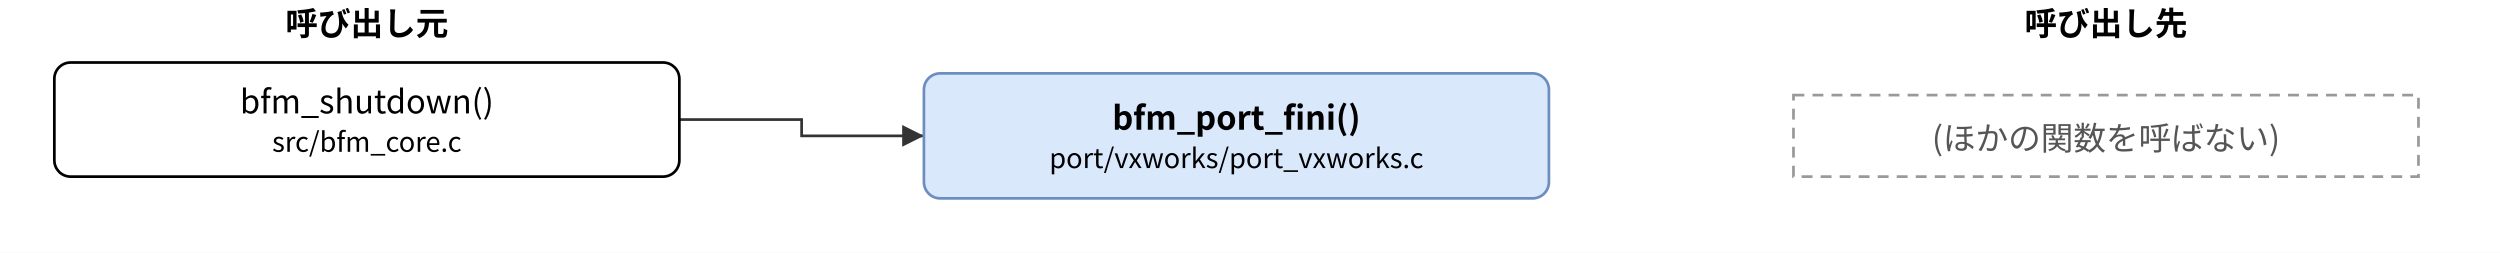
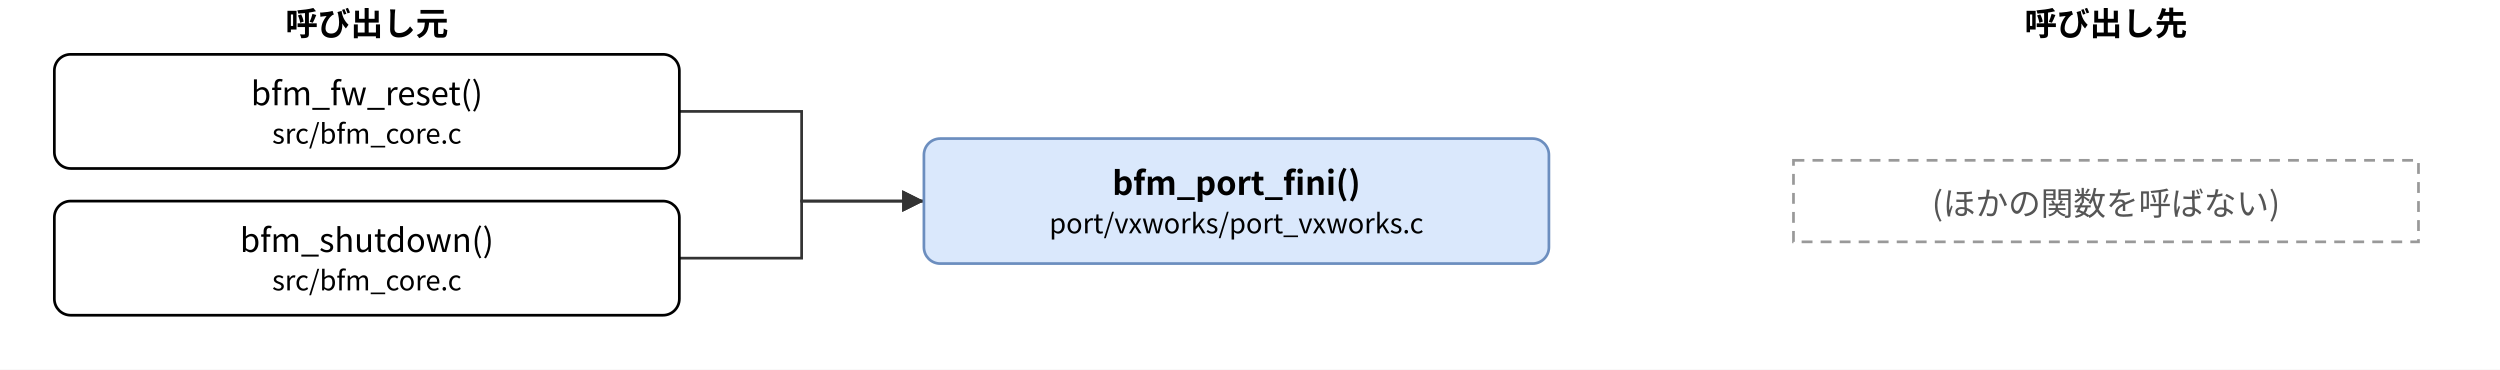
- <svg xmlns="http://www.w3.org/2000/svg" version="1.1" width="920" height="93" viewBox="0 0 920 93" font-family="Noto Sans CJK JP, Meiryo, sans-serif" content="&lt;mxfile host=&quot;bfmem-gen&quot; type=&quot;device&quot;&gt;&lt;diagram id=&quot;d815c94f7a585f98951b&quot; name=&quot;bfm_port_fini 関係&quot;&gt;&lt;mxGraphModel dx=&quot;800&quot; dy=&quot;600&quot; grid=&quot;0&quot; gridSize=&quot;10&quot; guides=&quot;1&quot; tooltips=&quot;1&quot; connect=&quot;1&quot; arrows=&quot;1&quot; fold=&quot;1&quot; page=&quot;0&quot; pageScale=&quot;1&quot; math=&quot;0&quot; shadow=&quot;0&quot;&gt;&lt;root&gt;&lt;mxCell id=&quot;0&quot;/&gt;&lt;mxCell id=&quot;1&quot; parent=&quot;0&quot;/&gt;&lt;mxCell id=&quot;c&quot; value=&quot;bfm_port_fini()&amp;lt;br&amp;gt;&amp;lt;font style=&amp;quot;font-size:10px&amp;quot;&amp;gt;port/vxworks/port_vxworks.c&amp;lt;/font&amp;gt;&quot; style=&quot;rounded=1;whiteSpace=wrap;html=1;fillColor=#dae8fc;strokeColor=#6c8ebf;fontStyle=1;&quot; vertex=&quot;1&quot; parent=&quot;1&quot;&gt;&lt;mxGeometry x=&quot;340.0&quot; y=&quot;27.0&quot; width=&quot;230.0&quot; height=&quot;46.0&quot; as=&quot;geometry&quot;/&gt;&lt;/mxCell&gt;&lt;mxCell id=&quot;l0&quot; value=&quot;bfm_shutdown()&amp;lt;br&amp;gt;&amp;lt;font style=&amp;quot;font-size:10px&amp;quot;&amp;gt;src/bfm_core.c&amp;lt;/font&amp;gt;&quot; style=&quot;rounded=1;whiteSpace=wrap;html=1;&quot; vertex=&quot;1&quot; parent=&quot;1&quot;&gt;&lt;mxGeometry x=&quot;20.0&quot; y=&quot;23.0&quot; width=&quot;230.0&quot; height=&quot;42.0&quot; as=&quot;geometry&quot;/&gt;&lt;/mxCell&gt;&lt;mxCell id=&quot;r0&quot; value=&quot;(ほかの関数を呼ばない)&quot; style=&quot;rounded=0;whiteSpace=wrap;html=1;dashed=1;strokeColor=#999999;fontColor=#555555;dashed=1;&quot; vertex=&quot;1&quot; parent=&quot;1&quot;&gt;&lt;mxGeometry x=&quot;660.0&quot; y=&quot;35.0&quot; width=&quot;230.0&quot; height=&quot;30.0&quot; as=&quot;geometry&quot;/&gt;&lt;/mxCell&gt;&lt;mxCell id=&quot;e0&quot; value=&quot;&quot; style=&quot;edgeStyle=none;html=1;rounded=0;endArrow=block;endFill=1;exitX=1;exitY=0.5;exitDx=0;exitDy=0;exitPerimeter=0;entryX=0;entryY=0.5;entryDx=0;entryDy=0;entryPerimeter=0;&quot; edge=&quot;1&quot; parent=&quot;1&quot; source=&quot;l0&quot; target=&quot;c&quot;&gt;&lt;mxGeometry relative=&quot;1&quot; as=&quot;geometry&quot;&gt;&lt;Array as=&quot;points&quot;&gt;&lt;mxPoint x=&quot;295.0&quot; y=&quot;44.0&quot;/&gt;&lt;mxPoint x=&quot;295.0&quot; y=&quot;50.0&quot;/&gt;&lt;/Array&gt;&lt;/mxGeometry&gt;&lt;/mxCell&gt;&lt;mxCell id=&quot;h0&quot; value=&quot;呼び出し元&quot; style=&quot;text;html=1;align=center;fontStyle=1;&quot; vertex=&quot;1&quot; parent=&quot;1&quot;&gt;&lt;mxGeometry x=&quot;55.0&quot; y=&quot;0&quot; width=&quot;160&quot; height=&quot;18&quot; as=&quot;geometry&quot;/&gt;&lt;/mxCell&gt;&lt;mxCell id=&quot;h1&quot; value=&quot;呼び出し先&quot; style=&quot;text;html=1;align=center;fontStyle=1;&quot; vertex=&quot;1&quot; parent=&quot;1&quot;&gt;&lt;mxGeometry x=&quot;695.0&quot; y=&quot;0&quot; width=&quot;160&quot; height=&quot;18&quot; as=&quot;geometry&quot;/&gt;&lt;/mxCell&gt;&lt;/root&gt;&lt;/mxGraphModel&gt;&lt;/diagram&gt;&lt;/mxfile&gt;">
+ <svg xmlns="http://www.w3.org/2000/svg" version="1.1" width="920" height="136" viewBox="0 0 920 136" font-family="Noto Sans CJK JP, Meiryo, sans-serif" content="&lt;mxfile host=&quot;bfmem-gen&quot; type=&quot;device&quot;&gt;&lt;diagram id=&quot;d815c94f7a585f98951b&quot; name=&quot;bfm_port_fini 関係&quot;&gt;&lt;mxGraphModel dx=&quot;800&quot; dy=&quot;600&quot; grid=&quot;0&quot; gridSize=&quot;10&quot; guides=&quot;1&quot; tooltips=&quot;1&quot; connect=&quot;1&quot; arrows=&quot;1&quot; fold=&quot;1&quot; page=&quot;0&quot; pageScale=&quot;1&quot; math=&quot;0&quot; shadow=&quot;0&quot;&gt;&lt;root&gt;&lt;mxCell id=&quot;0&quot;/&gt;&lt;mxCell id=&quot;1&quot; parent=&quot;0&quot;/&gt;&lt;mxCell id=&quot;c&quot; value=&quot;bfm_port_fini()&amp;lt;br&amp;gt;&amp;lt;font style=&amp;quot;font-size:10px&amp;quot;&amp;gt;port/vxworks/port_vxworks.c&amp;lt;/font&amp;gt;&quot; style=&quot;rounded=1;whiteSpace=wrap;html=1;fillColor=#dae8fc;strokeColor=#6c8ebf;fontStyle=1;&quot; vertex=&quot;1&quot; parent=&quot;1&quot;&gt;&lt;mxGeometry x=&quot;340.0&quot; y=&quot;51.0&quot; width=&quot;230.0&quot; height=&quot;46.0&quot; as=&quot;geometry&quot;/&gt;&lt;/mxCell&gt;&lt;mxCell id=&quot;l0&quot; value=&quot;bfm_fw_reset()&amp;lt;br&amp;gt;&amp;lt;font style=&amp;quot;font-size:10px&amp;quot;&amp;gt;src/bfm_core.c&amp;lt;/font&amp;gt;&quot; style=&quot;rounded=1;whiteSpace=wrap;html=1;&quot; vertex=&quot;1&quot; parent=&quot;1&quot;&gt;&lt;mxGeometry x=&quot;20.0&quot; y=&quot;20.0&quot; width=&quot;230.0&quot; height=&quot;42.0&quot; as=&quot;geometry&quot;/&gt;&lt;/mxCell&gt;&lt;mxCell id=&quot;l1&quot; value=&quot;bfm_shutdown()&amp;lt;br&amp;gt;&amp;lt;font style=&amp;quot;font-size:10px&amp;quot;&amp;gt;src/bfm_core.c&amp;lt;/font&amp;gt;&quot; style=&quot;rounded=1;whiteSpace=wrap;html=1;&quot; vertex=&quot;1&quot; parent=&quot;1&quot;&gt;&lt;mxGeometry x=&quot;20.0&quot; y=&quot;74.0&quot; width=&quot;230.0&quot; height=&quot;42.0&quot; as=&quot;geometry&quot;/&gt;&lt;/mxCell&gt;&lt;mxCell id=&quot;r0&quot; value=&quot;(ほかの関数を呼ばない)&quot; style=&quot;rounded=0;whiteSpace=wrap;html=1;dashed=1;strokeColor=#999999;fontColor=#555555;dashed=1;&quot; vertex=&quot;1&quot; parent=&quot;1&quot;&gt;&lt;mxGeometry x=&quot;660.0&quot; y=&quot;59.0&quot; width=&quot;230.0&quot; height=&quot;30.0&quot; as=&quot;geometry&quot;/&gt;&lt;/mxCell&gt;&lt;mxCell id=&quot;e0&quot; value=&quot;&quot; style=&quot;edgeStyle=none;html=1;rounded=0;endArrow=block;endFill=1;exitX=1;exitY=0.5;exitDx=0;exitDy=0;exitPerimeter=0;entryX=0;entryY=0.5;entryDx=0;entryDy=0;entryPerimeter=0;&quot; edge=&quot;1&quot; parent=&quot;1&quot; source=&quot;l0&quot; target=&quot;c&quot;&gt;&lt;mxGeometry relative=&quot;1&quot; as=&quot;geometry&quot;&gt;&lt;Array as=&quot;points&quot;&gt;&lt;mxPoint x=&quot;295.0&quot; y=&quot;41.0&quot;/&gt;&lt;mxPoint x=&quot;295.0&quot; y=&quot;74.0&quot;/&gt;&lt;/Array&gt;&lt;/mxGeometry&gt;&lt;/mxCell&gt;&lt;mxCell id=&quot;e1&quot; value=&quot;&quot; style=&quot;edgeStyle=none;html=1;rounded=0;endArrow=block;endFill=1;exitX=1;exitY=0.5;exitDx=0;exitDy=0;exitPerimeter=0;entryX=0;entryY=0.5;entryDx=0;entryDy=0;entryPerimeter=0;&quot; edge=&quot;1&quot; parent=&quot;1&quot; source=&quot;l1&quot; target=&quot;c&quot;&gt;&lt;mxGeometry relative=&quot;1&quot; as=&quot;geometry&quot;&gt;&lt;Array as=&quot;points&quot;&gt;&lt;mxPoint x=&quot;295.0&quot; y=&quot;95.0&quot;/&gt;&lt;mxPoint x=&quot;295.0&quot; y=&quot;74.0&quot;/&gt;&lt;/Array&gt;&lt;/mxGeometry&gt;&lt;/mxCell&gt;&lt;mxCell id=&quot;h0&quot; value=&quot;呼び出し元&quot; style=&quot;text;html=1;align=center;fontStyle=1;&quot; vertex=&quot;1&quot; parent=&quot;1&quot;&gt;&lt;mxGeometry x=&quot;55.0&quot; y=&quot;0&quot; width=&quot;160&quot; height=&quot;18&quot; as=&quot;geometry&quot;/&gt;&lt;/mxCell&gt;&lt;mxCell id=&quot;h1&quot; value=&quot;呼び出し先&quot; style=&quot;text;html=1;align=center;fontStyle=1;&quot; vertex=&quot;1&quot; parent=&quot;1&quot;&gt;&lt;mxGeometry x=&quot;695.0&quot; y=&quot;0&quot; width=&quot;160&quot; height=&quot;18&quot; as=&quot;geometry&quot;/&gt;&lt;/mxCell&gt;&lt;/root&gt;&lt;/mxGraphModel&gt;&lt;/diagram&gt;&lt;/mxfile&gt;">
  <defs>
    <marker id="a" viewBox="0 0 10 10" refX="10" refY="5" markerWidth="8" markerHeight="8" orient="auto-start-reverse">
      <path d="M0,0 L10,5 L0,10 z" fill="#333333" />
    </marker>
  </defs>
-   <rect x="0" y="0" width="920" height="93" fill="#ffffff" />
+   <rect x="0" y="0" width="920" height="136" fill="#ffffff" />
  <text x="135.0" y="13" font-size="12" font-weight="bold" text-anchor="middle">呼び出し元</text>
  <text x="775.0" y="13" font-size="12" font-weight="bold" text-anchor="middle">呼び出し先</text>
-   <polyline points="250.0,44.0 295.0,44.0 295.0,50.0 340.0,50.0" fill="none" stroke="#333333" marker-end="url(#a)" />
-   <rect x="340.0" y="27.0" width="230.0" height="46.0" rx="6" fill="#dae8fc" stroke="#6c8ebf" />
-   <text x="455.0" y="42.5" font-size="12" text-anchor="middle" dominant-baseline="central" fill="#000000" font-weight="bold">bfm_port_fini()</text>
-   <text x="455.0" y="57.5" font-size="10" text-anchor="middle" dominant-baseline="central" fill="#000000">port/vxworks/port_vxworks.c</text>
-   <rect x="20.0" y="23.0" width="230.0" height="42.0" rx="6" fill="#ffffff" stroke="#000000" />
-   <text x="135.0" y="36.5" font-size="12" text-anchor="middle" dominant-baseline="central" fill="#000000">bfm_shutdown()</text>
-   <text x="135.0" y="51.5" font-size="10" text-anchor="middle" dominant-baseline="central" fill="#000000">src/bfm_core.c</text>
-   <rect x="660.0" y="35.0" width="230.0" height="30.0" fill="#ffffff" stroke="#999999" stroke-dasharray="4 3" />
-   <text x="775.0" y="50.0" font-size="12" text-anchor="middle" dominant-baseline="central" fill="#555555">(ほかの関数を呼ばない)</text>
+   <polyline points="250.0,41.0 295.0,41.0 295.0,74.0 340.0,74.0" fill="none" stroke="#333333" marker-end="url(#a)" />
+   <polyline points="250.0,95.0 295.0,95.0 295.0,74.0 340.0,74.0" fill="none" stroke="#333333" marker-end="url(#a)" />
+   <rect x="340.0" y="51.0" width="230.0" height="46.0" rx="6" fill="#dae8fc" stroke="#6c8ebf" />
+   <text x="455.0" y="66.5" font-size="12" text-anchor="middle" dominant-baseline="central" fill="#000000" font-weight="bold">bfm_port_fini()</text>
+   <text x="455.0" y="81.5" font-size="10" text-anchor="middle" dominant-baseline="central" fill="#000000">port/vxworks/port_vxworks.c</text>
+   <rect x="20.0" y="20.0" width="230.0" height="42.0" rx="6" fill="#ffffff" stroke="#000000" />
+   <text x="135.0" y="33.5" font-size="12" text-anchor="middle" dominant-baseline="central" fill="#000000">bfm_fw_reset()</text>
+   <text x="135.0" y="48.5" font-size="10" text-anchor="middle" dominant-baseline="central" fill="#000000">src/bfm_core.c</text>
+   <rect x="20.0" y="74.0" width="230.0" height="42.0" rx="6" fill="#ffffff" stroke="#000000" />
+   <text x="135.0" y="87.5" font-size="12" text-anchor="middle" dominant-baseline="central" fill="#000000">bfm_shutdown()</text>
+   <text x="135.0" y="102.5" font-size="10" text-anchor="middle" dominant-baseline="central" fill="#000000">src/bfm_core.c</text>
+   <rect x="660.0" y="59.0" width="230.0" height="30.0" fill="#ffffff" stroke="#999999" stroke-dasharray="4 3" />
+   <text x="775.0" y="74.0" font-size="12" text-anchor="middle" dominant-baseline="central" fill="#555555">(ほかの関数を呼ばない)</text>
</svg>
